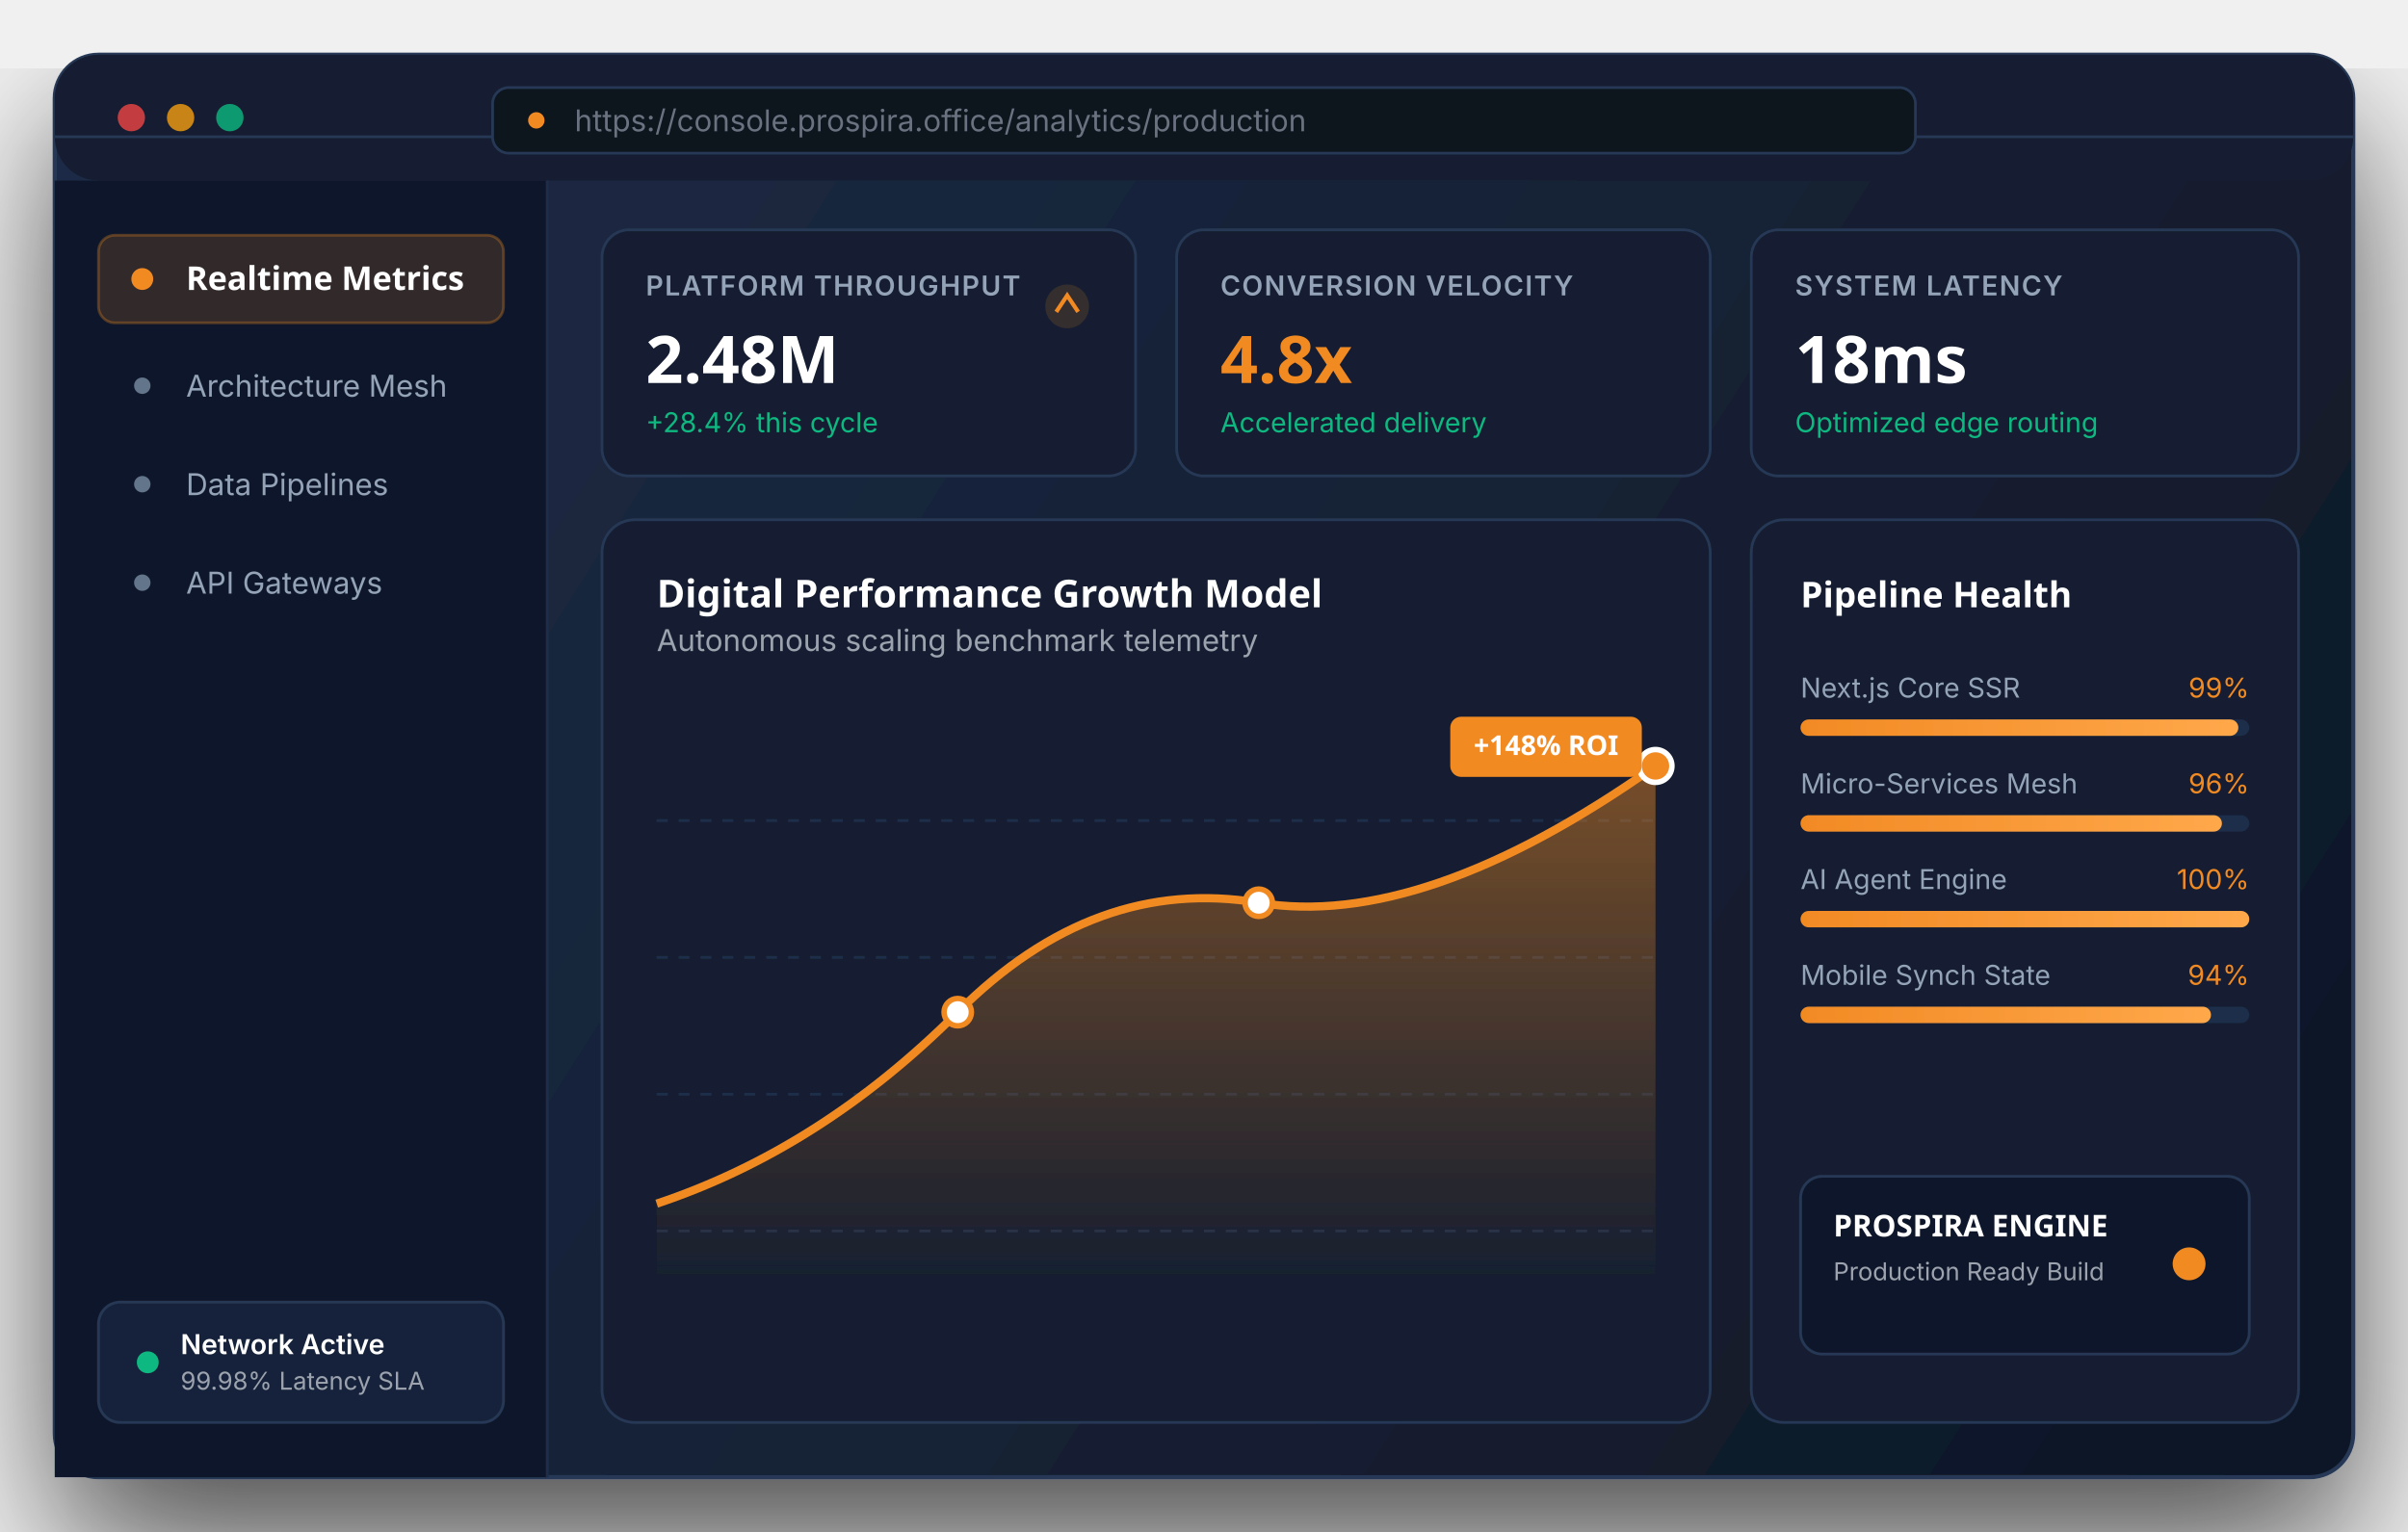
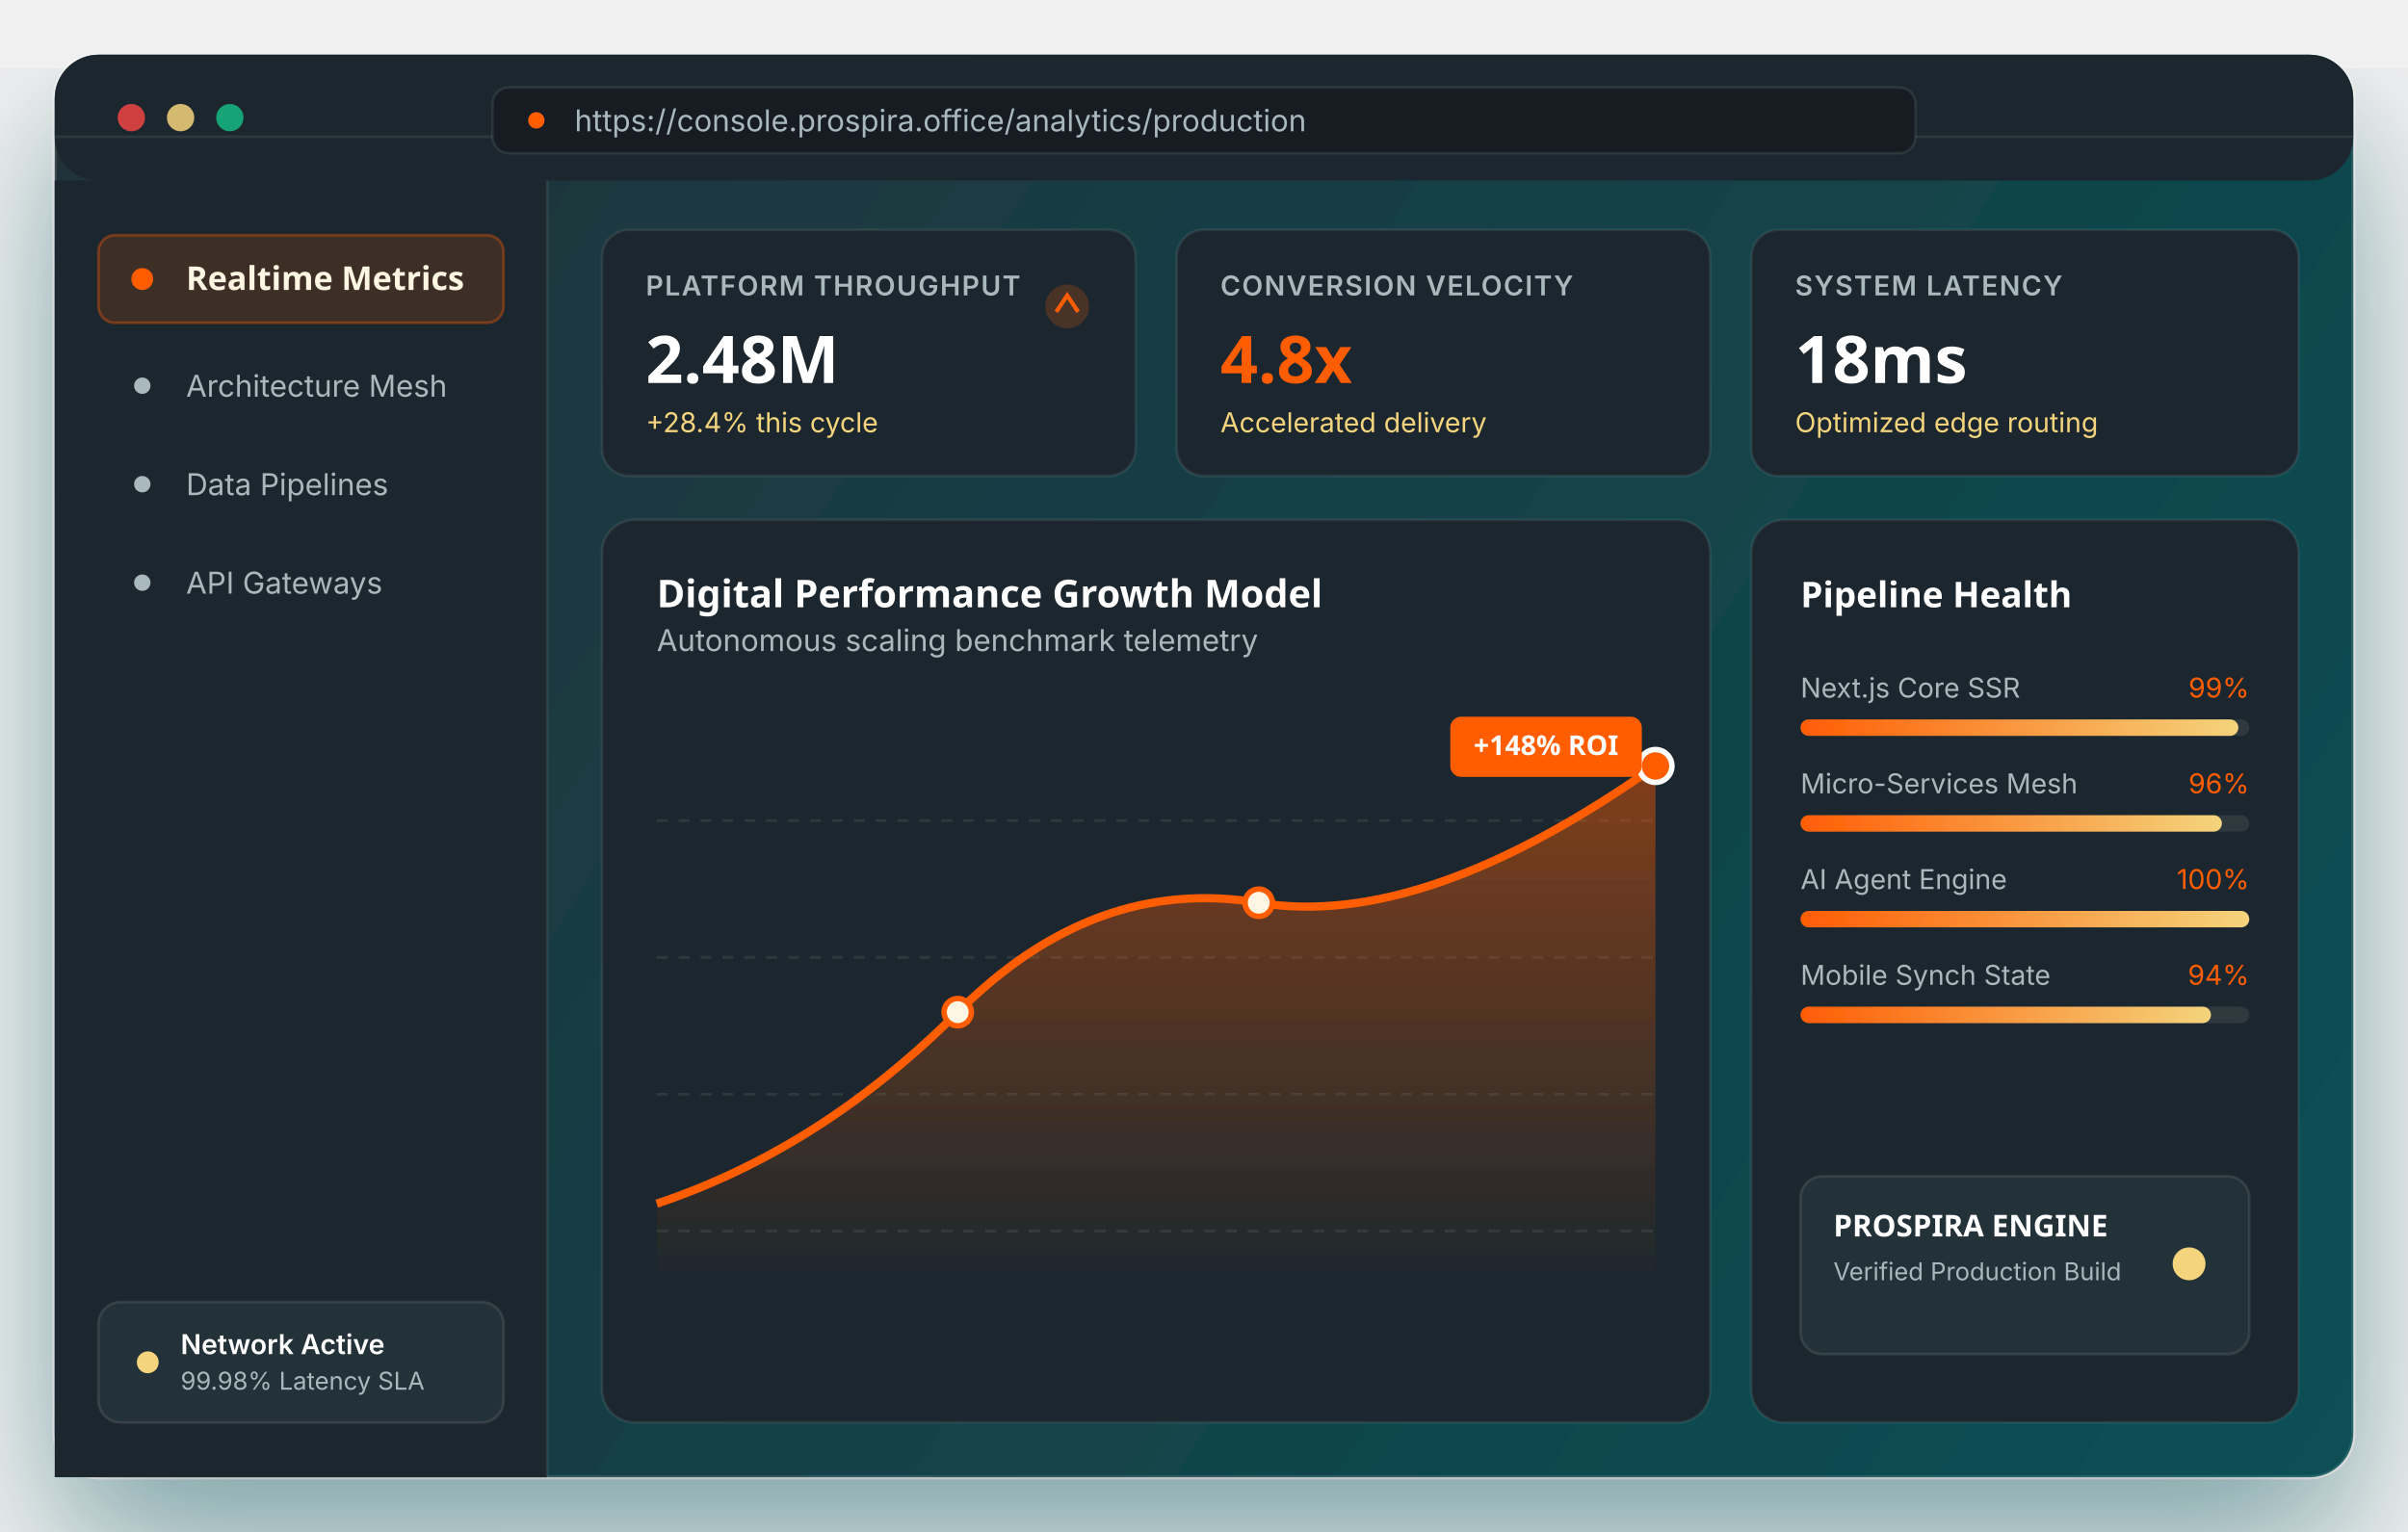
<svg xmlns="http://www.w3.org/2000/svg" viewBox="0 0 880 560" fill="none">
  <defs>
-     <linearGradient id="bgGlow" x1="0" y1="0" x2="880" y2="560" gradientUnits="userSpaceOnUse">
-       <stop offset="0%" stop-color="#1E2D48" />
-       <stop offset="100%" stop-color="#0E1624" />
+     <linearGradient id="bgGlowRef" x1="0" y1="0" x2="880" y2="560" gradientUnits="userSpaceOnUse">
+       <stop offset="0%" stop-color="#233038" />
+       <stop offset="100%" stop-color="#075056" />
    </linearGradient>
-     <linearGradient id="chartGrad" x1="0" y1="0" x2="0" y2="1">
-       <stop offset="0%" stop-color="#F28A24" stop-opacity="0.45" />
-       <stop offset="100%" stop-color="#F28A24" stop-opacity="0.0" />
+     <linearGradient id="chartGradRef" x1="0" y1="0" x2="0" y2="1">
+       <stop offset="0%" stop-color="#FF5D05" stop-opacity="0.45" />
+       <stop offset="100%" stop-color="#FF5D05" stop-opacity="0.0" />
    </linearGradient>
-     <linearGradient id="barGrad" x1="0" y1="0" x2="1" y2="0">
-       <stop offset="0%" stop-color="#F28A24" />
-       <stop offset="100%" stop-color="#FFA84A" />
+     <linearGradient id="barGradRef" x1="0" y1="0" x2="1" y2="0">
+       <stop offset="0%" stop-color="#FF5D05" />
+       <stop offset="100%" stop-color="#F4D47C" />
    </linearGradient>
-     <filter id="cardShadow" x="-20" y="-10" width="920" height="590" filterUnits="userSpaceOnUse">
-       <feDropShadow dx="0" dy="25" stdDeviation="30" flood-color="#000000" flood-opacity="0.7" />
+     <filter id="cardShadowRef" x="-20" y="-10" width="920" height="590" filterUnits="userSpaceOnUse">
+       <feDropShadow dx="0" dy="25" stdDeviation="30" flood-color="#075056" flood-opacity="0.5" />
    </filter>
  </defs>
-   <g filter="url(#cardShadow)">
-     <rect x="20" y="20" width="840" height="520" rx="16" fill="url(#bgGlow)" stroke="#263854" stroke-width="1.5" />
-     <rect x="20" y="20" width="840" height="46" rx="16" fill="#141E30" />
-     <path d="M20 50 L860 50" stroke="#263854" stroke-width="1" />
-     <circle cx="48" cy="43" r="5" fill="#EF4444" opacity="0.8" />
-     <circle cx="66" cy="43" r="5" fill="#F59E0B" opacity="0.8" />
-     <circle cx="84" cy="43" r="5" fill="#10B981" opacity="0.8" />
-     <rect x="180" y="32" width="520" height="24" rx="6" fill="#0C131F" stroke="#263854" stroke-width="1" />
-     <text x="210" y="48" font-family="'Inter', sans-serif" font-size="11" fill="#6B7280">https://console.prospira.office/analytics/production</text>
-     <circle cx="196" cy="44" r="3" fill="#F28A24" />
-     <rect x="20" y="66" width="180" height="474" fill="#10192A" />
-     <line x1="200" y1="66" x2="200" y2="540" stroke="#1E2D48" stroke-width="1" />
-     <rect x="36" y="86" width="148" height="32" rx="6" fill="rgba(242, 138, 36, 0.15)" stroke="rgba(242, 138, 36, 0.3)" />
-     <circle cx="52" cy="102" r="4" fill="#F28A24" />
-     <text x="68" y="106" font-family="'Space Grotesk', sans-serif" font-size="12" font-weight="600" fill="#FFFFFF">Realtime Metrics</text>
+   <g filter="url(#cardShadowRef)">
+     <rect x="20" y="20" width="840" height="520" rx="16" fill="url(#bgGlowRef)" stroke="rgba(255,255,255,0.12)" stroke-width="1.5" />
+     <rect x="20" y="20" width="840" height="46" rx="16" fill="#1C272E" />
+     <path d="M20 50 L860 50" stroke="rgba(255,255,255,0.08)" stroke-width="1" />
+     <circle cx="48" cy="43" r="5" fill="#EF4444" opacity="0.85" />
+     <circle cx="66" cy="43" r="5" fill="#F4D47C" opacity="0.85" />
+     <circle cx="84" cy="43" r="5" fill="#10B981" opacity="0.85" />
+     <rect x="180" y="32" width="520" height="24" rx="6" fill="#151E24" stroke="rgba(255,255,255,0.08)" stroke-width="1" />
+     <text x="210" y="48" font-family="'Inter', sans-serif" font-size="11" fill="#A9B8BC">https://console.prospira.office/analytics/production</text>
+     <circle cx="196" cy="44" r="3" fill="#FF5D05" />
+     <rect x="20" y="66" width="180" height="474" fill="#1C272E" />
+     <line x1="200" y1="66" x2="200" y2="540" stroke="rgba(255,255,255,0.08)" stroke-width="1" />
+     <rect x="36" y="86" width="148" height="32" rx="6" fill="rgba(255, 93, 5, 0.15)" stroke="rgba(255, 93, 5, 0.35)" />
+     <circle cx="52" cy="102" r="4" fill="#FF5D05" />
+     <text x="68" y="106" font-family="'Space Grotesk', sans-serif" font-size="12" font-weight="600" fill="#FDF6E3">Realtime Metrics</text>
    <rect x="36" y="126" width="148" height="30" rx="6" fill="transparent" />
-     <circle cx="52" cy="141" r="3" fill="#64748B" />
-     <text x="68" y="145" font-family="'Inter', sans-serif" font-size="11" fill="#94A3B8">Architecture Mesh</text>
+     <circle cx="52" cy="141" r="3" fill="#A9B8BC" />
+     <text x="68" y="145" font-family="'Inter', sans-serif" font-size="11" fill="#A9B8BC">Architecture Mesh</text>
    <rect x="36" y="162" width="148" height="30" rx="6" fill="transparent" />
-     <circle cx="52" cy="177" r="3" fill="#64748B" />
-     <text x="68" y="181" font-family="'Inter', sans-serif" font-size="11" fill="#94A3B8">Data Pipelines</text>
+     <circle cx="52" cy="177" r="3" fill="#A9B8BC" />
+     <text x="68" y="181" font-family="'Inter', sans-serif" font-size="11" fill="#A9B8BC">Data Pipelines</text>
    <rect x="36" y="198" width="148" height="30" rx="6" fill="transparent" />
-     <circle cx="52" cy="213" r="3" fill="#64748B" />
-     <text x="68" y="217" font-family="'Inter', sans-serif" font-size="11" fill="#94A3B8">API Gateways</text>
-     <rect x="36" y="476" width="148" height="44" rx="8" fill="#17243A" stroke="#263854" />
-     <circle cx="54" cy="498" r="4" fill="#10B981" />
+     <circle cx="52" cy="213" r="3" fill="#A9B8BC" />
+     <text x="68" y="217" font-family="'Inter', sans-serif" font-size="11" fill="#A9B8BC">API Gateways</text>
+     <rect x="36" y="476" width="148" height="44" rx="8" fill="#233038" stroke="rgba(255,255,255,0.1)" />
+     <circle cx="54" cy="498" r="4" fill="#F4D47C" />
    <text x="66" y="495" font-family="'Inter', sans-serif" font-size="10" font-weight="600" fill="#FFFFFF">Network Active</text>
-     <text x="66" y="508" font-family="'Inter', sans-serif" font-size="9" fill="#9CA3AF">99.98% Latency SLA</text>
+     <text x="66" y="508" font-family="'Inter', sans-serif" font-size="9" fill="#A9B8BC">99.98% Latency SLA</text>
    <g transform="translate(220, 84)">
-       <rect x="0" y="0" width="195" height="90" rx="10" fill="#141E30" stroke="#263854" />
-       <text x="16" y="24" font-family="'Inter', sans-serif" font-size="10" font-weight="600" fill="#94A3B8" letter-spacing="0.5">PLATFORM THROUGHPUT</text>
+       <rect x="0" y="0" width="195" height="90" rx="10" fill="#1C272E" stroke="rgba(255,255,255,0.08)" />
+       <text x="16" y="24" font-family="'Inter', sans-serif" font-size="10" font-weight="600" fill="#A9B8BC" letter-spacing="0.5">PLATFORM THROUGHPUT</text>
      <text x="16" y="56" font-family="'Space Grotesk', sans-serif" font-size="24" font-weight="700" fill="#FFFFFF">2.48M</text>
-       <text x="16" y="74" font-family="'Inter', sans-serif" font-size="10" fill="#10B981">+28.4% this cycle</text>
-       <circle cx="170" cy="28" r="8" fill="rgba(242,138,36,0.15)" />
-       <path d="M166 30 L170 24 L174 30" stroke="#F28A24" stroke-width="1.5" fill="none" />
-       <rect x="210" y="0" width="195" height="90" rx="10" fill="#141E30" stroke="#263854" />
-       <text x="226" y="24" font-family="'Inter', sans-serif" font-size="10" font-weight="600" fill="#94A3B8" letter-spacing="0.5">CONVERSION VELOCITY</text>
-       <text x="226" y="56" font-family="'Space Grotesk', sans-serif" font-size="24" font-weight="700" fill="#F28A24">4.8x</text>
-       <text x="226" y="74" font-family="'Inter', sans-serif" font-size="10" fill="#10B981">Accelerated delivery</text>
-       <rect x="420" y="0" width="200" height="90" rx="10" fill="#141E30" stroke="#263854" />
-       <text x="436" y="24" font-family="'Inter', sans-serif" font-size="10" font-weight="600" fill="#94A3B8" letter-spacing="0.5">SYSTEM LATENCY</text>
+       <text x="16" y="74" font-family="'Inter', sans-serif" font-size="10" fill="#F4D47C">+28.4% this cycle</text>
+       <circle cx="170" cy="28" r="8" fill="rgba(255,93,5,0.2)" />
+       <path d="M166 30 L170 24 L174 30" stroke="#FF5D05" stroke-width="1.5" fill="none" />
+       <rect x="210" y="0" width="195" height="90" rx="10" fill="#1C272E" stroke="rgba(255,255,255,0.08)" />
+       <text x="226" y="24" font-family="'Inter', sans-serif" font-size="10" font-weight="600" fill="#A9B8BC" letter-spacing="0.5">CONVERSION VELOCITY</text>
+       <text x="226" y="56" font-family="'Space Grotesk', sans-serif" font-size="24" font-weight="700" fill="#FF5D05">4.8x</text>
+       <text x="226" y="74" font-family="'Inter', sans-serif" font-size="10" fill="#F4D47C">Accelerated delivery</text>
+       <rect x="420" y="0" width="200" height="90" rx="10" fill="#1C272E" stroke="rgba(255,255,255,0.08)" />
+       <text x="436" y="24" font-family="'Inter', sans-serif" font-size="10" font-weight="600" fill="#A9B8BC" letter-spacing="0.5">SYSTEM LATENCY</text>
      <text x="436" y="56" font-family="'Space Grotesk', sans-serif" font-size="24" font-weight="700" fill="#FFFFFF">18ms</text>
-       <text x="436" y="74" font-family="'Inter', sans-serif" font-size="10" fill="#10B981">Optimized edge routing</text>
+       <text x="436" y="74" font-family="'Inter', sans-serif" font-size="10" fill="#F4D47C">Optimized edge routing</text>
    </g>
    <g transform="translate(220, 190)">
-       <rect x="0" y="0" width="405" height="330" rx="12" fill="#141E30" stroke="#263854" />
+       <rect x="0" y="0" width="405" height="330" rx="12" fill="#1C272E" stroke="rgba(255,255,255,0.08)" />
      <text x="20" y="32" font-family="'Space Grotesk', sans-serif" font-size="14" font-weight="700" fill="#FFFFFF">Digital Performance Growth Model</text>
-       <text x="20" y="48" font-family="'Inter', sans-serif" font-size="11" fill="#9CA3AF">Autonomous scaling benchmark telemetry</text>
+       <text x="20" y="48" font-family="'Inter', sans-serif" font-size="11" fill="#A9B8BC">Autonomous scaling benchmark telemetry</text>
      <g transform="translate(20, 70)">
-         <line x1="0" y1="40" x2="365" y2="40" stroke="#1E2D48" stroke-dasharray="4" />
-         <line x1="0" y1="90" x2="365" y2="90" stroke="#1E2D48" stroke-dasharray="4" />
-         <line x1="0" y1="140" x2="365" y2="140" stroke="#1E2D48" stroke-dasharray="4" />
-         <line x1="0" y1="190" x2="365" y2="190" stroke="#1E2D48" stroke-dasharray="4" />
-         <path d="M0 180 Q60 160 110 110 T220 70 T365 20 L365 210 L0 210 Z" fill="url(#chartGrad)" />
-         <path d="M0 180 Q60 160 110 110 T220 70 T365 20" stroke="#F28A24" stroke-width="3" fill="none" />
-         <circle cx="110" cy="110" r="5" fill="#FFFFFF" stroke="#F28A24" stroke-width="2" />
-         <circle cx="220" cy="70" r="5" fill="#FFFFFF" stroke="#F28A24" stroke-width="2" />
-         <circle cx="365" cy="20" r="6" fill="#F28A24" stroke="#FFFFFF" stroke-width="2" />
-         <rect x="290" y="2" width="70" height="22" rx="4" fill="#F28A24" />
+         <line x1="0" y1="40" x2="365" y2="40" stroke="rgba(255,255,255,0.08)" stroke-dasharray="4" />
+         <line x1="0" y1="90" x2="365" y2="90" stroke="rgba(255,255,255,0.08)" stroke-dasharray="4" />
+         <line x1="0" y1="140" x2="365" y2="140" stroke="rgba(255,255,255,0.08)" stroke-dasharray="4" />
+         <line x1="0" y1="190" x2="365" y2="190" stroke="rgba(255,255,255,0.08)" stroke-dasharray="4" />
+         <path d="M0 180 Q60 160 110 110 T220 70 T365 20 L365 210 L0 210 Z" fill="url(#chartGradRef)" />
+         <path d="M0 180 Q60 160 110 110 T220 70 T365 20" stroke="#FF5D05" stroke-width="3" fill="none" />
+         <circle cx="110" cy="110" r="5" fill="#FDF6E3" stroke="#FF5D05" stroke-width="2" />
+         <circle cx="220" cy="70" r="5" fill="#FDF6E3" stroke="#FF5D05" stroke-width="2" />
+         <circle cx="365" cy="20" r="6" fill="#FF5D05" stroke="#FFFFFF" stroke-width="2" />
+         <rect x="290" y="2" width="70" height="22" rx="4" fill="#FF5D05" />
        <text x="325" y="16" font-family="'Space Grotesk', sans-serif" font-size="10" font-weight="700" fill="#FFFFFF" text-anchor="middle">+148% ROI</text>
      </g>
    </g>
    <g transform="translate(640, 190)">
-       <rect x="0" y="0" width="200" height="330" rx="12" fill="#141E30" stroke="#263854" />
+       <rect x="0" y="0" width="200" height="330" rx="12" fill="#1C272E" stroke="rgba(255,255,255,0.08)" />
      <text x="18" y="32" font-family="'Space Grotesk', sans-serif" font-size="13" font-weight="700" fill="#FFFFFF">Pipeline Health</text>
      <g transform="translate(18, 55)">
-         <text x="0" y="10" font-family="'Inter', sans-serif" font-size="10" fill="#94A3B8">Next.js Core SSR</text>
-         <text x="164" y="10" font-family="'Inter', sans-serif" font-size="10" fill="#F28A24" text-anchor="end">99%</text>
-         <rect x="0" y="18" width="164" height="6" rx="3" fill="#1E2D48" />
-         <rect x="0" y="18" width="160" height="6" rx="3" fill="url(#barGrad)" />
-         <text x="0" y="45" font-family="'Inter', sans-serif" font-size="10" fill="#94A3B8">Micro-Services Mesh</text>
-         <text x="164" y="45" font-family="'Inter', sans-serif" font-size="10" fill="#F28A24" text-anchor="end">96%</text>
-         <rect x="0" y="53" width="164" height="6" rx="3" fill="#1E2D48" />
-         <rect x="0" y="53" width="154" height="6" rx="3" fill="url(#barGrad)" />
-         <text x="0" y="80" font-family="'Inter', sans-serif" font-size="10" fill="#94A3B8">AI Agent Engine</text>
-         <text x="164" y="80" font-family="'Inter', sans-serif" font-size="10" fill="#F28A24" text-anchor="end">100%</text>
-         <rect x="0" y="88" width="164" height="6" rx="3" fill="#1E2D48" />
-         <rect x="0" y="88" width="164" height="6" rx="3" fill="url(#barGrad)" />
-         <text x="0" y="115" font-family="'Inter', sans-serif" font-size="10" fill="#94A3B8">Mobile Synch State</text>
-         <text x="164" y="115" font-family="'Inter', sans-serif" font-size="10" fill="#F28A24" text-anchor="end">94%</text>
-         <rect x="0" y="123" width="164" height="6" rx="3" fill="#1E2D48" />
-         <rect x="0" y="123" width="150" height="6" rx="3" fill="url(#barGrad)" />
+         <text x="0" y="10" font-family="'Inter', sans-serif" font-size="10" fill="#A9B8BC">Next.js Core SSR</text>
+         <text x="164" y="10" font-family="'Inter', sans-serif" font-size="10" fill="#FF5D05" text-anchor="end">99%</text>
+         <rect x="0" y="18" width="164" height="6" rx="3" fill="rgba(255,255,255,0.08)" />
+         <rect x="0" y="18" width="160" height="6" rx="3" fill="url(#barGradRef)" />
+         <text x="0" y="45" font-family="'Inter', sans-serif" font-size="10" fill="#A9B8BC">Micro-Services Mesh</text>
+         <text x="164" y="45" font-family="'Inter', sans-serif" font-size="10" fill="#FF5D05" text-anchor="end">96%</text>
+         <rect x="0" y="53" width="164" height="6" rx="3" fill="rgba(255,255,255,0.08)" />
+         <rect x="0" y="53" width="154" height="6" rx="3" fill="url(#barGradRef)" />
+         <text x="0" y="80" font-family="'Inter', sans-serif" font-size="10" fill="#A9B8BC">AI Agent Engine</text>
+         <text x="164" y="80" font-family="'Inter', sans-serif" font-size="10" fill="#FF5D05" text-anchor="end">100%</text>
+         <rect x="0" y="88" width="164" height="6" rx="3" fill="rgba(255,255,255,0.08)" />
+         <rect x="0" y="88" width="164" height="6" rx="3" fill="url(#barGradRef)" />
+         <text x="0" y="115" font-family="'Inter', sans-serif" font-size="10" fill="#A9B8BC">Mobile Synch State</text>
+         <text x="164" y="115" font-family="'Inter', sans-serif" font-size="10" fill="#FF5D05" text-anchor="end">94%</text>
+         <rect x="0" y="123" width="164" height="6" rx="3" fill="rgba(255,255,255,0.08)" />
+         <rect x="0" y="123" width="150" height="6" rx="3" fill="url(#barGradRef)" />
      </g>
-       <rect x="18" y="240" width="164" height="65" rx="8" fill="#10192A" stroke="#263854" />
+       <rect x="18" y="240" width="164" height="65" rx="8" fill="#233038" stroke="rgba(255,255,255,0.1)" />
      <text x="30" y="262" font-family="'Space Grotesk', sans-serif" font-size="11" font-weight="700" fill="#FFFFFF">PROSPIRA ENGINE</text>
-       <text x="30" y="278" font-family="'Inter', sans-serif" font-size="9" fill="#9CA3AF">Production Ready Build</text>
-       <circle cx="160" cy="272" r="6" fill="#F28A24" />
+       <text x="30" y="278" font-family="'Inter', sans-serif" font-size="9" fill="#A9B8BC">Verified Production Build</text>
+       <circle cx="160" cy="272" r="6" fill="#F4D47C" />
    </g>
  </g>
</svg>
